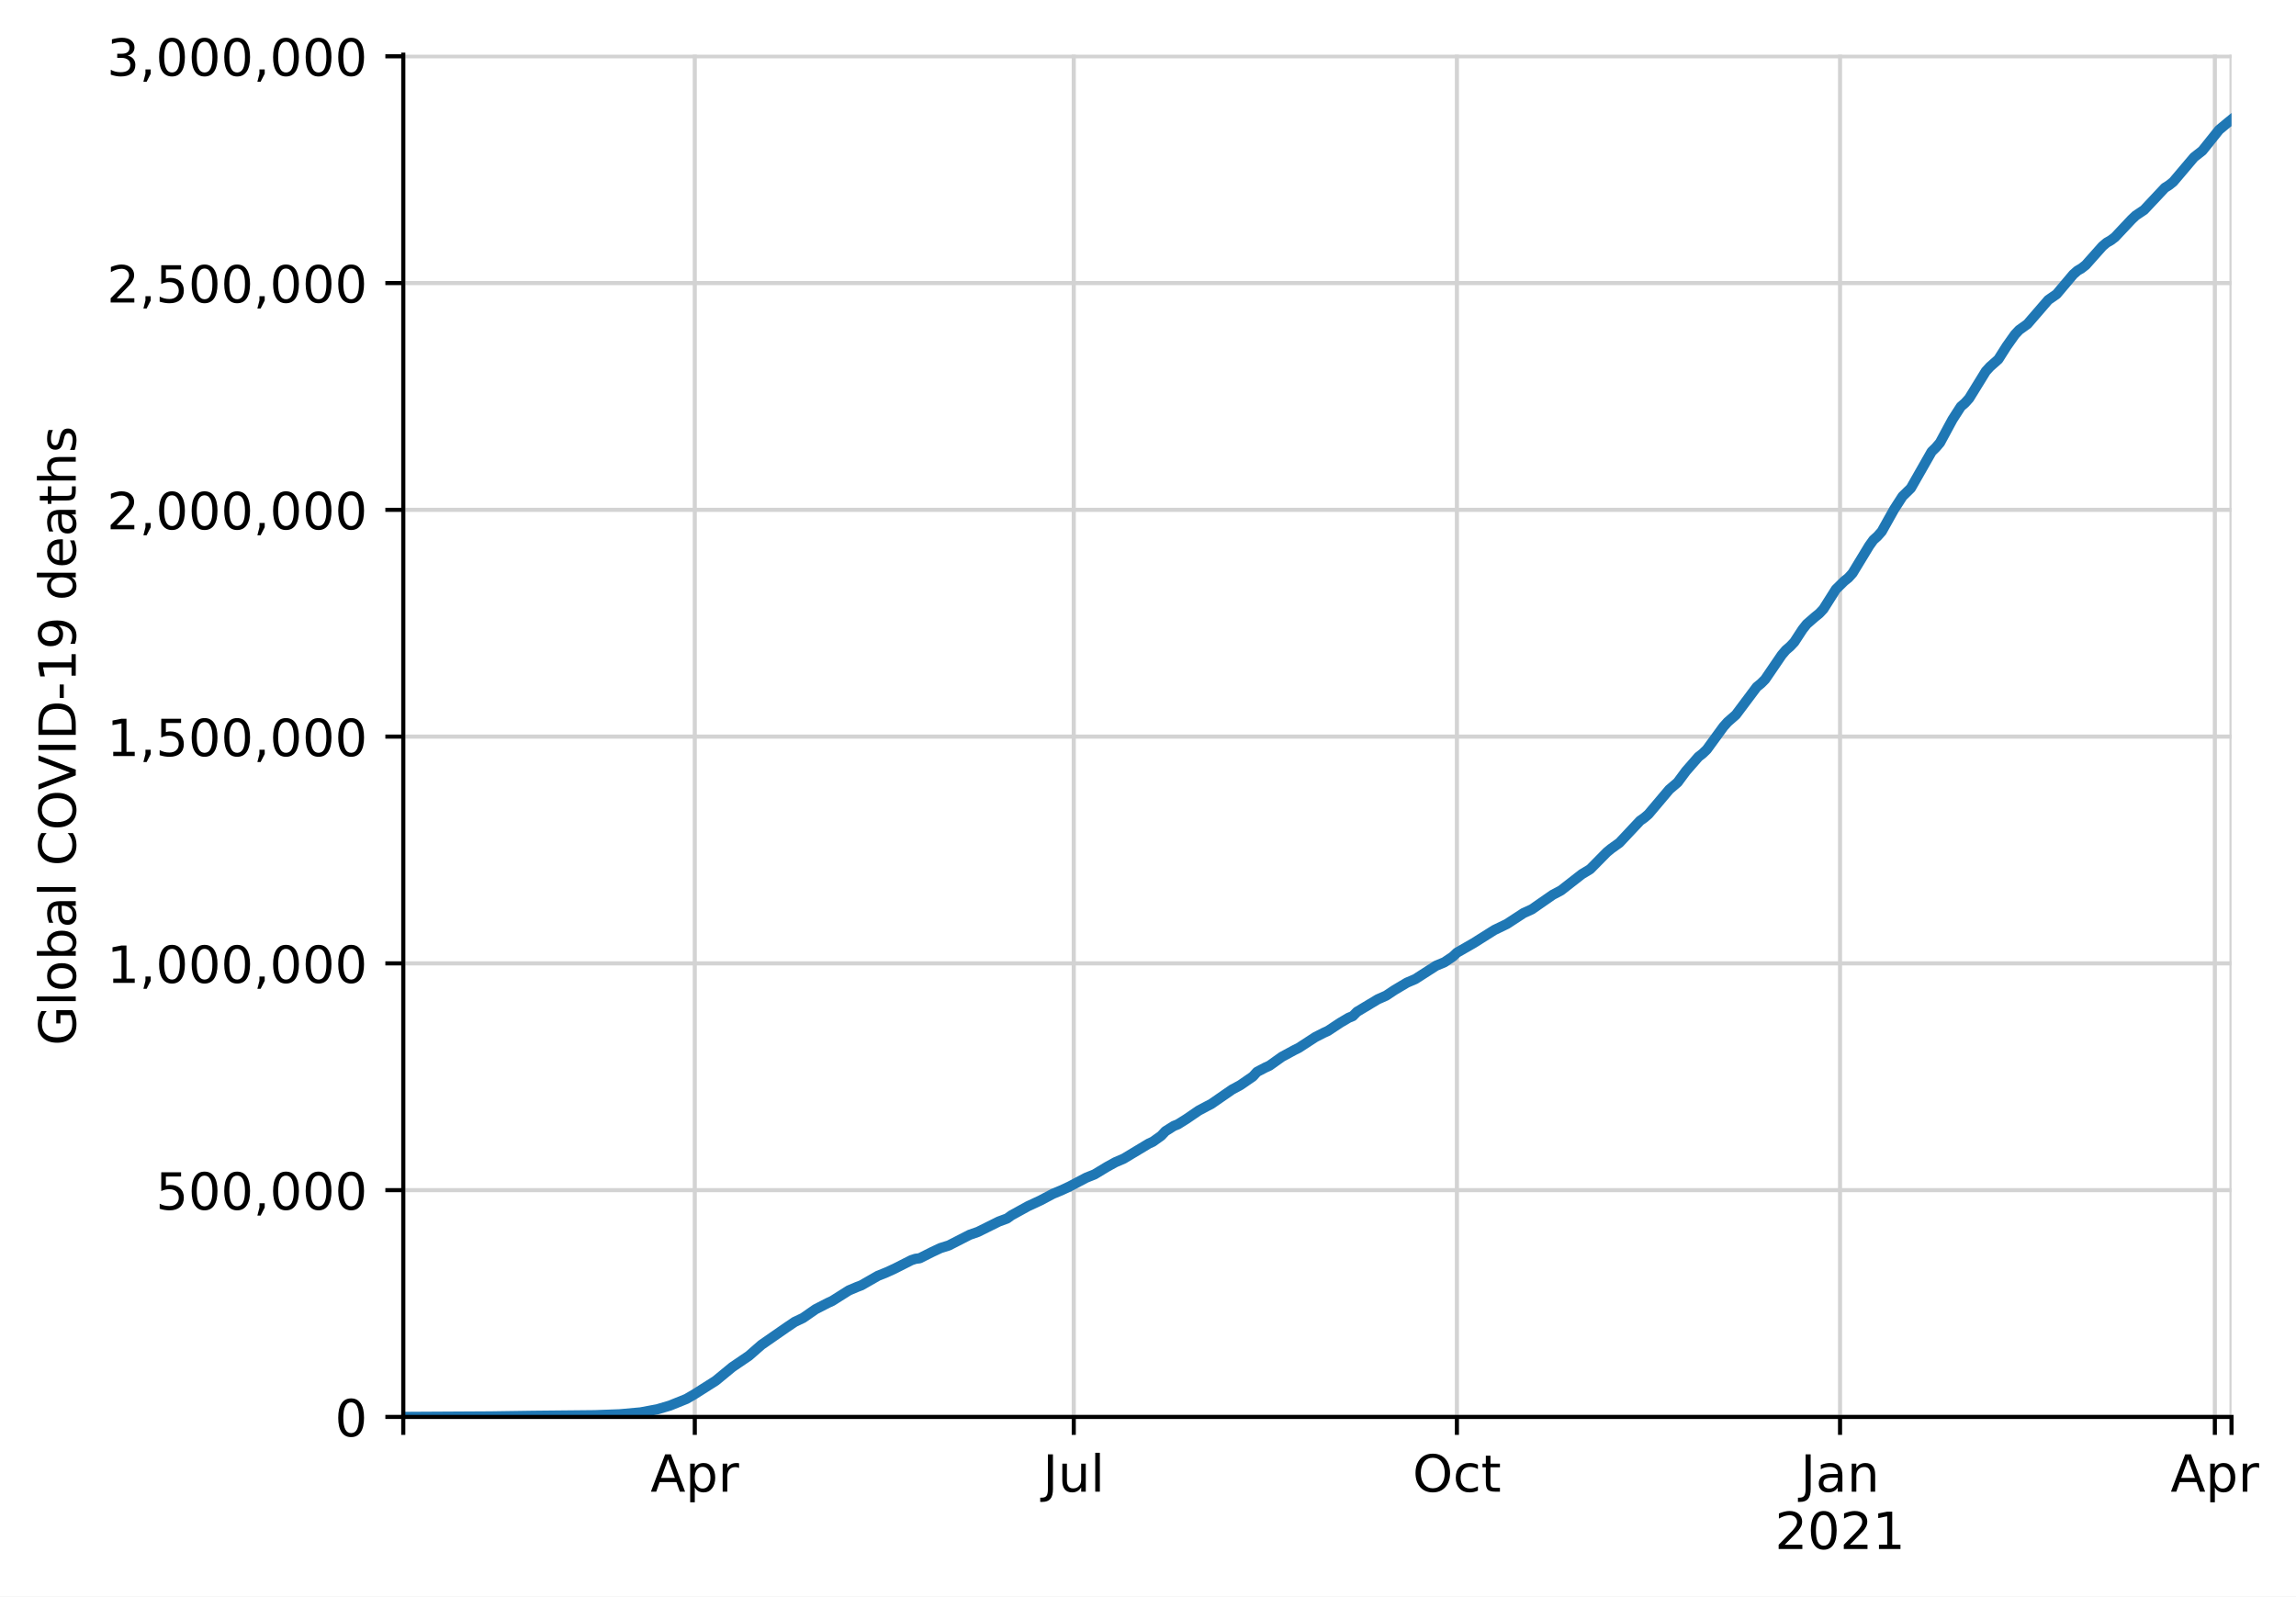
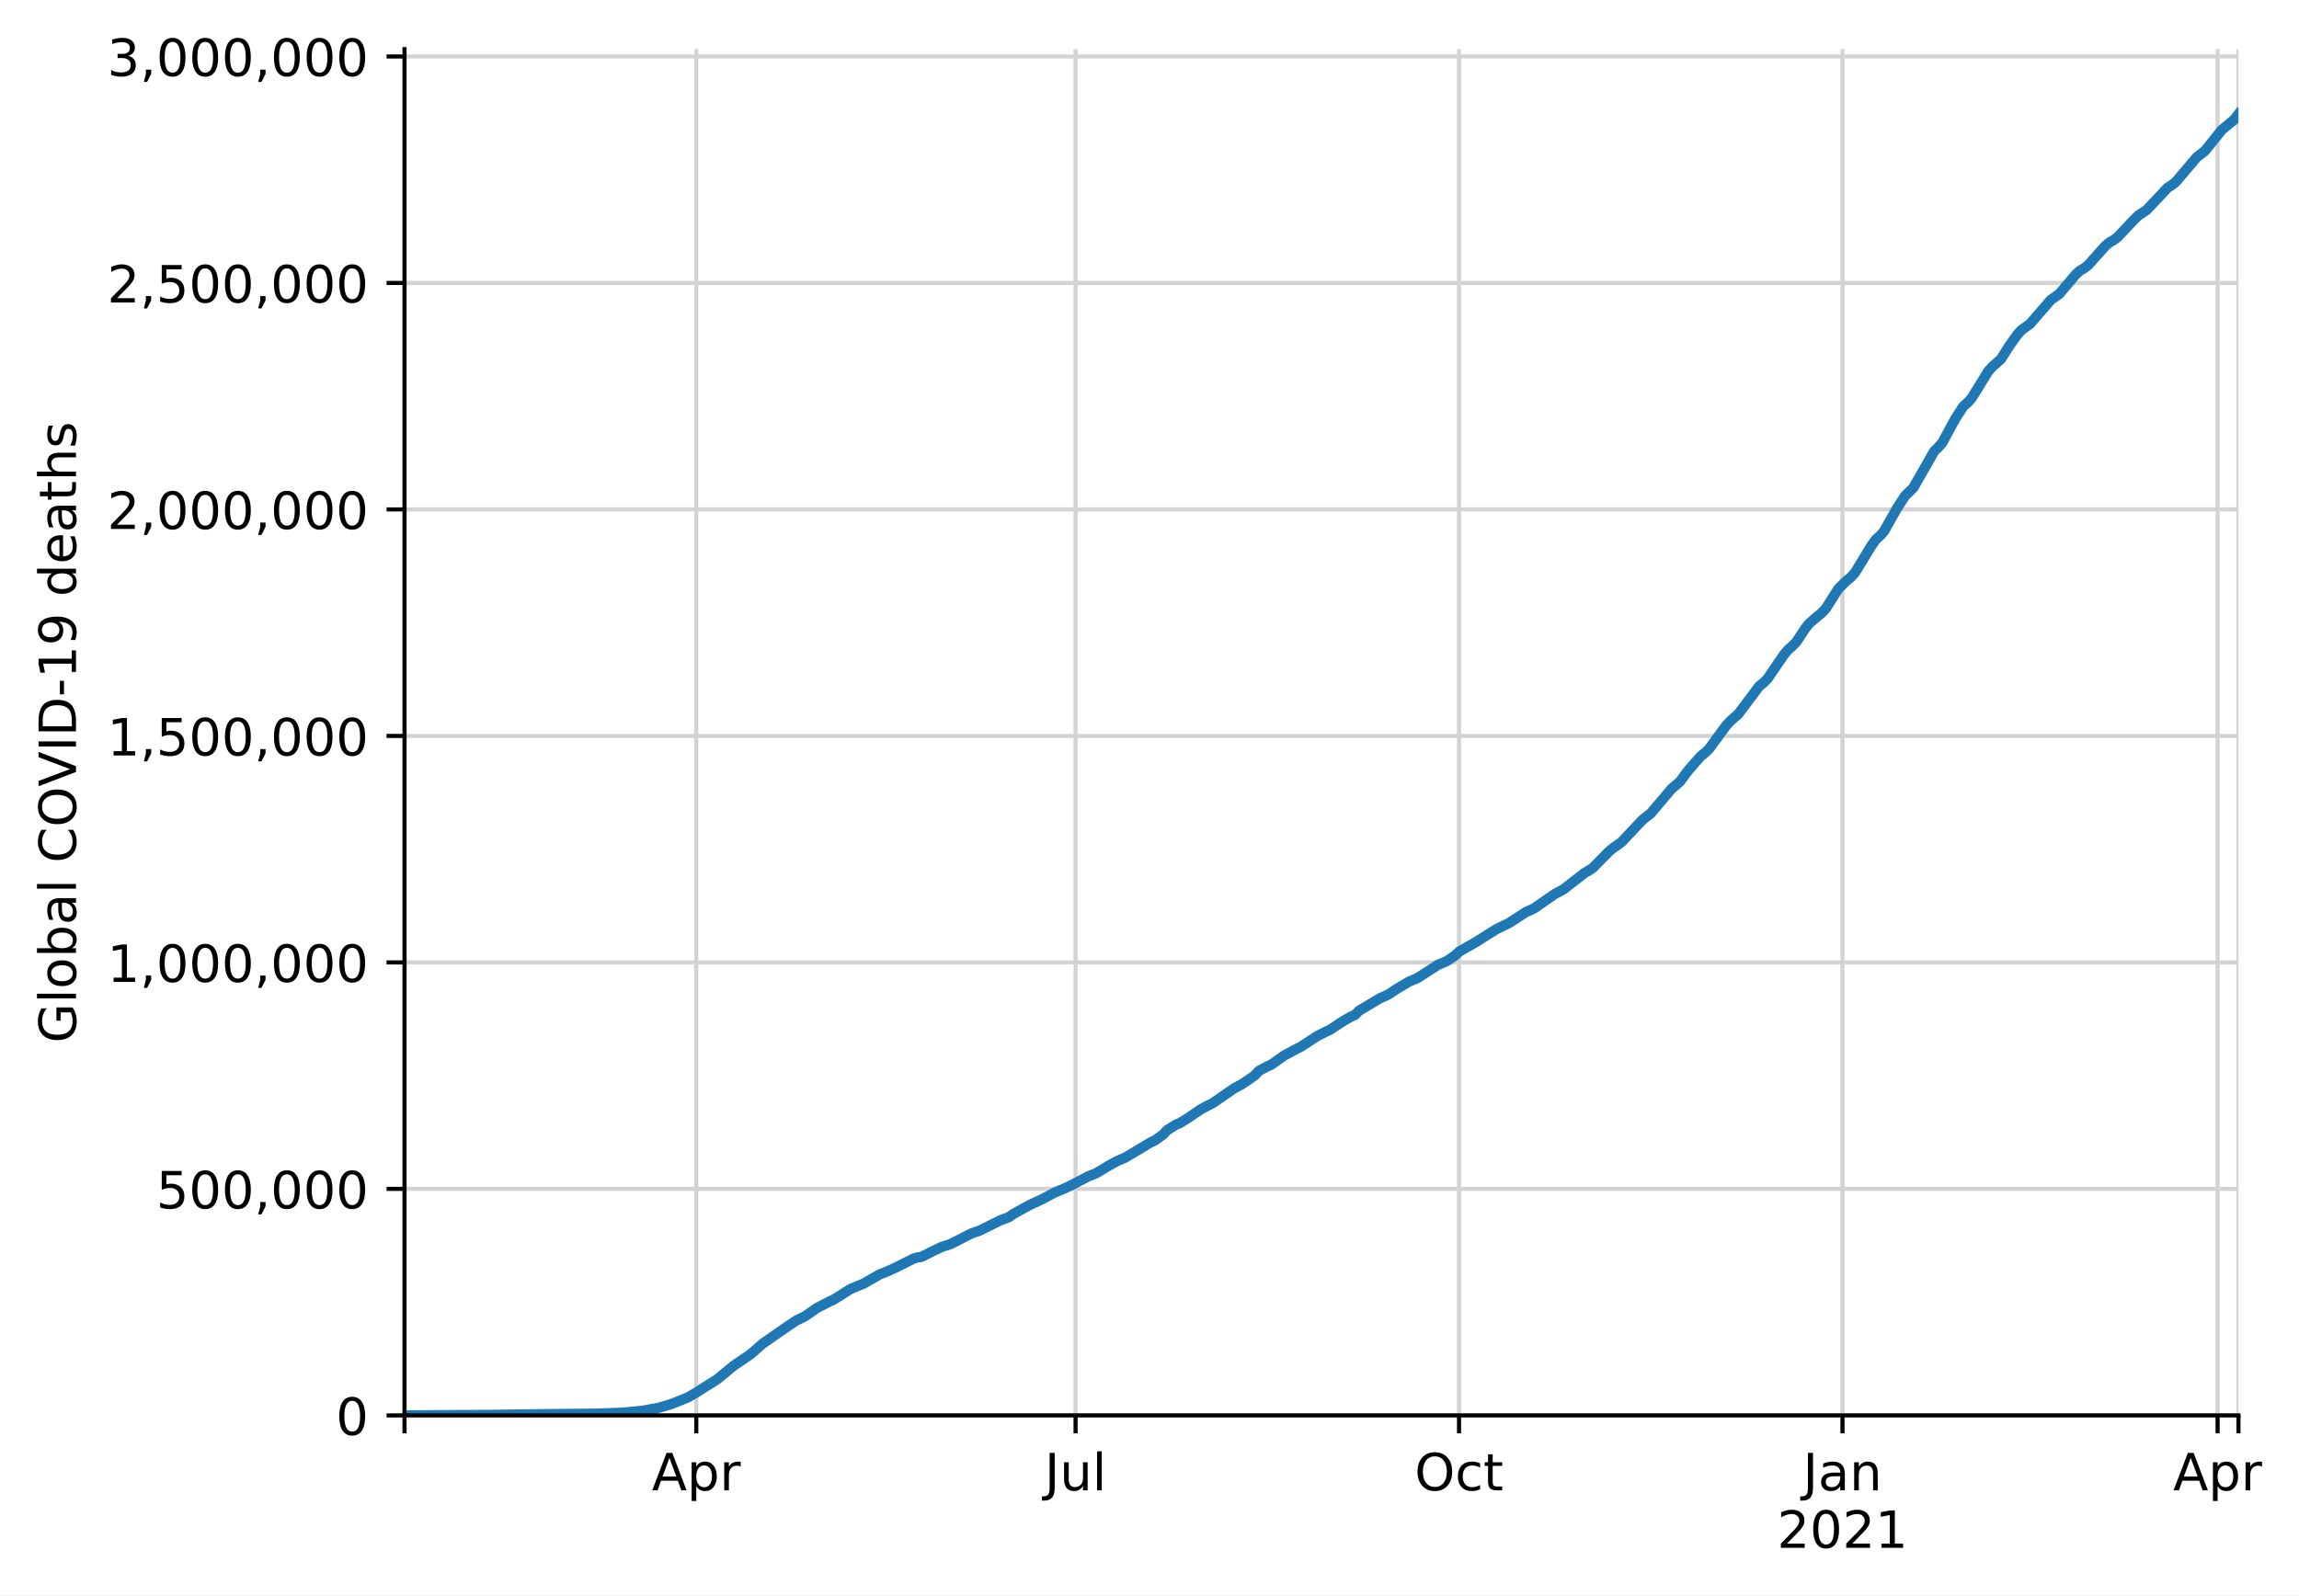
- <svg xmlns="http://www.w3.org/2000/svg" xmlns:xlink="http://www.w3.org/1999/xlink" height="311.87pt" version="1.1" viewBox="0 0 448.488 311.87" width="448.488pt">
+ <svg xmlns="http://www.w3.org/2000/svg" xmlns:xlink="http://www.w3.org/1999/xlink" height="310.769pt" version="1.1" viewBox="0 0 447.684 310.769" width="447.684pt">
  <defs>
    <style type="text/css">
*{stroke-linecap:butt;stroke-linejoin:round;}
  </style>
  </defs>
  <g id="figure_1">
    <g id="patch_1">
-       <path d="M 0 311.87  L 448.488 311.87  L 448.488 0  L 0 0  z " style="fill:#ffffff;" />
+       <path d="M 0 310.769  L 447.684 310.769  L 447.684 0  L 0 0  z " style="fill:#ffffff;" />
    </g>
    <g id="axes_1">
      <g id="patch_2">
-         <path d="M 78.772 276.794  L 435.892 276.794  L 435.892 10.682  L 78.772 10.682  z " style="fill:#ffffff;" />
+         <path d="M 78.772 275.693  L 435.892 275.693  L 435.892 9.581  L 78.772 9.581  z " style="fill:#ffffff;" />
      </g>
      <g id="matplotlib.axis_1">
        <g id="xtick_1">
          <g id="line2d_1">
-             <path clip-path="url(#p4ce28cf9b6)" d="M 78.772 276.794  L 78.772 10.682  " style="fill:none;stroke:#d3d3d3;stroke-linecap:square;stroke-width:0.8;" />
+             <path clip-path="url(#p270c6a80e9)" d="M 78.772 275.693  L 78.772 9.581  " style="fill:none;stroke:#d3d3d3;stroke-linecap:square;stroke-width:0.8;" />
          </g>
          <g id="line2d_2">
            <defs>
-               <path d="M 0 0  L 0 3.5  " id="m5eae4b0a4f" style="stroke:#000000;stroke-width:0.8;" />
-             </defs>
-             <g>
-               <use style="stroke:#000000;stroke-width:0.8;" x="78.772" xlink:href="#m5eae4b0a4f" y="276.794" />
+               <path d="M 0 0  L 0 3.5  " id="m6f6cce01a2" style="stroke:#000000;stroke-width:0.8;" />
+             </defs>
+             <g>
+               <use style="stroke:#000000;stroke-width:0.8;" x="78.772" xlink:href="#m6f6cce01a2" y="275.693" />
            </g>
          </g>
        </g>
        <g id="xtick_2">
          <g id="line2d_3">
-             <path clip-path="url(#p4ce28cf9b6)" d="M 135.716 276.794  L 135.716 10.682  " style="fill:none;stroke:#d3d3d3;stroke-linecap:square;stroke-width:0.8;" />
+             <path clip-path="url(#p270c6a80e9)" d="M 135.586 275.693  L 135.586 9.581  " style="fill:none;stroke:#d3d3d3;stroke-linecap:square;stroke-width:0.8;" />
          </g>
          <g id="line2d_4">
            <g>
-               <use style="stroke:#000000;stroke-width:0.8;" x="135.716" xlink:href="#m5eae4b0a4f" y="276.794" />
+               <use style="stroke:#000000;stroke-width:0.8;" x="135.586" xlink:href="#m6f6cce01a2" y="275.693" />
            </g>
          </g>
          <g id="text_1">
            <defs>
              <path d="M 34.188 63.188  L 20.797 26.906  L 47.609 26.906  z M 28.609 72.906  L 39.797 72.906  L 67.578 0  L 57.328 0  L 50.688 18.703  L 17.828 18.703  L 11.188 0  L 0.781 0  z " id="DejaVuSans-65" />
              <path d="M 18.109 8.203  L 18.109 -20.797  L 9.078 -20.797  L 9.078 54.688  L 18.109 54.688  L 18.109 46.391  Q 20.953 51.266 25.266 53.625  Q 29.594 56 35.594 56  Q 45.562 56 51.781 48.094  Q 58.016 40.188 58.016 27.297  Q 58.016 14.406 51.781 6.484  Q 45.562 -1.422 35.594 -1.422  Q 29.594 -1.422 25.266 0.953  Q 20.953 3.328 18.109 8.203  z M 48.688 27.297  Q 48.688 37.203 44.609 42.844  Q 40.531 48.484 33.406 48.484  Q 26.266 48.484 22.188 42.844  Q 18.109 37.203 18.109 27.297  Q 18.109 17.391 22.188 11.75  Q 26.266 6.109 33.406 6.109  Q 40.531 6.109 44.609 11.75  Q 48.688 17.391 48.688 27.297  z " id="DejaVuSans-112" />
              <path d="M 41.109 46.297  Q 39.594 47.172 37.812 47.578  Q 36.031 48 33.891 48  Q 26.266 48 22.188 43.047  Q 18.109 38.094 18.109 28.812  L 18.109 0  L 9.078 0  L 9.078 54.688  L 18.109 54.688  L 18.109 46.188  Q 20.953 51.172 25.484 53.578  Q 30.031 56 36.531 56  Q 37.453 56 38.578 55.875  Q 39.703 55.766 41.062 55.516  z " id="DejaVuSans-114" />
            </defs>
-             <g transform="translate(127.0658 291.3924)scale(0.1 -0.1)">
+             <g transform="translate(126.9364 290.2914)scale(0.1 -0.1)">
              <use xlink:href="#DejaVuSans-65" />
              <use x="68.408" xlink:href="#DejaVuSans-112" />
              <use x="131.885" xlink:href="#DejaVuSans-114" />
            </g>
          </g>
        </g>
        <g id="xtick_3">
          <g id="line2d_5">
-             <path clip-path="url(#p4ce28cf9b6)" d="M 209.743 276.794  L 209.743 10.682  " style="fill:none;stroke:#d3d3d3;stroke-linecap:square;stroke-width:0.8;" />
+             <path clip-path="url(#p270c6a80e9)" d="M 209.445 275.693  L 209.445 9.581  " style="fill:none;stroke:#d3d3d3;stroke-linecap:square;stroke-width:0.8;" />
          </g>
          <g id="line2d_6">
            <g>
-               <use style="stroke:#000000;stroke-width:0.8;" x="209.743" xlink:href="#m5eae4b0a4f" y="276.794" />
+               <use style="stroke:#000000;stroke-width:0.8;" x="209.445" xlink:href="#m6f6cce01a2" y="275.693" />
            </g>
          </g>
          <g id="text_2">
            <defs>
              <path d="M 9.812 72.906  L 19.672 72.906  L 19.672 5.078  Q 19.672 -8.109 14.672 -14.062  Q 9.672 -20.016 -1.422 -20.016  L -5.172 -20.016  L -5.172 -11.719  L -2.094 -11.719  Q 4.438 -11.719 7.125 -8.047  Q 9.812 -4.391 9.812 5.078  z " id="DejaVuSans-74" />
              <path d="M 8.5 21.578  L 8.5 54.688  L 17.484 54.688  L 17.484 21.922  Q 17.484 14.156 20.5 10.266  Q 23.531 6.391 29.594 6.391  Q 36.859 6.391 41.078 11.031  Q 45.312 15.672 45.312 23.688  L 45.312 54.688  L 54.297 54.688  L 54.297 0  L 45.312 0  L 45.312 8.406  Q 42.047 3.422 37.719 1  Q 33.406 -1.422 27.688 -1.422  Q 18.266 -1.422 13.375 4.438  Q 8.5 10.297 8.5 21.578  z M 31.109 56  z " id="DejaVuSans-117" />
              <path d="M 9.422 75.984  L 18.406 75.984  L 18.406 0  L 9.422 0  z " id="DejaVuSans-108" />
            </defs>
-             <g transform="translate(203.7102 291.3924)scale(0.1 -0.1)">
+             <g transform="translate(203.4125 290.2914)scale(0.1 -0.1)">
              <use xlink:href="#DejaVuSans-74" />
              <use x="29.492" xlink:href="#DejaVuSans-117" />
              <use x="92.871" xlink:href="#DejaVuSans-108" />
            </g>
          </g>
        </g>
        <g id="xtick_4">
          <g id="line2d_7">
-             <path clip-path="url(#p4ce28cf9b6)" d="M 284.584 276.794  L 284.584 10.682  " style="fill:none;stroke:#d3d3d3;stroke-linecap:square;stroke-width:0.8;" />
+             <path clip-path="url(#p270c6a80e9)" d="M 284.116 275.693  L 284.116 9.581  " style="fill:none;stroke:#d3d3d3;stroke-linecap:square;stroke-width:0.8;" />
          </g>
          <g id="line2d_8">
            <g>
-               <use style="stroke:#000000;stroke-width:0.8;" x="284.584" xlink:href="#m5eae4b0a4f" y="276.794" />
+               <use style="stroke:#000000;stroke-width:0.8;" x="284.116" xlink:href="#m6f6cce01a2" y="275.693" />
            </g>
          </g>
          <g id="text_3">
            <defs>
              <path d="M 39.406 66.219  Q 28.656 66.219 22.328 58.203  Q 16.016 50.203 16.016 36.375  Q 16.016 22.609 22.328 14.594  Q 28.656 6.594 39.406 6.594  Q 50.141 6.594 56.422 14.594  Q 62.703 22.609 62.703 36.375  Q 62.703 50.203 56.422 58.203  Q 50.141 66.219 39.406 66.219  z M 39.406 74.219  Q 54.734 74.219 63.906 63.938  Q 73.094 53.656 73.094 36.375  Q 73.094 19.141 63.906 8.859  Q 54.734 -1.422 39.406 -1.422  Q 24.031 -1.422 14.812 8.828  Q 5.609 19.094 5.609 36.375  Q 5.609 53.656 14.812 63.938  Q 24.031 74.219 39.406 74.219  z " id="DejaVuSans-79" />
              <path d="M 48.781 52.594  L 48.781 44.188  Q 44.969 46.297 41.141 47.344  Q 37.312 48.391 33.406 48.391  Q 24.656 48.391 19.812 42.844  Q 14.984 37.312 14.984 27.297  Q 14.984 17.281 19.812 11.734  Q 24.656 6.203 33.406 6.203  Q 37.312 6.203 41.141 7.25  Q 44.969 8.297 48.781 10.406  L 48.781 2.094  Q 45.016 0.344 40.984 -0.531  Q 36.969 -1.422 32.422 -1.422  Q 20.062 -1.422 12.781 6.344  Q 5.516 14.109 5.516 27.297  Q 5.516 40.672 12.859 48.328  Q 20.219 56 33.016 56  Q 37.156 56 41.109 55.141  Q 45.062 54.297 48.781 52.594  z " id="DejaVuSans-99" />
              <path d="M 18.312 70.219  L 18.312 54.688  L 36.812 54.688  L 36.812 47.703  L 18.312 47.703  L 18.312 18.016  Q 18.312 11.328 20.141 9.422  Q 21.969 7.516 27.594 7.516  L 36.812 7.516  L 36.812 0  L 27.594 0  Q 17.188 0 13.234 3.875  Q 9.281 7.766 9.281 18.016  L 9.281 47.703  L 2.688 47.703  L 2.688 54.688  L 9.281 54.688  L 9.281 70.219  z " id="DejaVuSans-116" />
            </defs>
-             <g transform="translate(275.9383 291.3924)scale(0.1 -0.1)">
+             <g transform="translate(275.4706 290.2914)scale(0.1 -0.1)">
              <use xlink:href="#DejaVuSans-79" />
              <use x="78.711" xlink:href="#DejaVuSans-99" />
              <use x="133.691" xlink:href="#DejaVuSans-116" />
            </g>
          </g>
        </g>
        <g id="xtick_5">
          <g id="line2d_9">
-             <path clip-path="url(#p4ce28cf9b6)" d="M 359.424 276.794  L 359.424 10.682  " style="fill:none;stroke:#d3d3d3;stroke-linecap:square;stroke-width:0.8;" />
+             <path clip-path="url(#p270c6a80e9)" d="M 358.786 275.693  L 358.786 9.581  " style="fill:none;stroke:#d3d3d3;stroke-linecap:square;stroke-width:0.8;" />
          </g>
          <g id="line2d_10">
            <g>
-               <use style="stroke:#000000;stroke-width:0.8;" x="359.424" xlink:href="#m5eae4b0a4f" y="276.794" />
+               <use style="stroke:#000000;stroke-width:0.8;" x="358.786" xlink:href="#m6f6cce01a2" y="275.693" />
            </g>
          </g>
          <g id="text_4">
            <defs>
              <path d="M 34.281 27.484  Q 23.391 27.484 19.188 25  Q 14.984 22.516 14.984 16.5  Q 14.984 11.719 18.141 8.906  Q 21.297 6.109 26.703 6.109  Q 34.188 6.109 38.703 11.406  Q 43.219 16.703 43.219 25.484  L 43.219 27.484  z M 52.203 31.203  L 52.203 0  L 43.219 0  L 43.219 8.297  Q 40.141 3.328 35.547 0.953  Q 30.953 -1.422 24.312 -1.422  Q 15.922 -1.422 10.953 3.297  Q 6 8.016 6 15.922  Q 6 25.141 12.172 29.828  Q 18.359 34.516 30.609 34.516  L 43.219 34.516  L 43.219 35.406  Q 43.219 41.609 39.141 45  Q 35.062 48.391 27.688 48.391  Q 23 48.391 18.547 47.266  Q 14.109 46.141 10.016 43.891  L 10.016 52.203  Q 14.938 54.109 19.578 55.047  Q 24.219 56 28.609 56  Q 40.484 56 46.344 49.844  Q 52.203 43.703 52.203 31.203  z " id="DejaVuSans-97" />
              <path d="M 54.891 33.016  L 54.891 0  L 45.906 0  L 45.906 32.719  Q 45.906 40.484 42.875 44.328  Q 39.844 48.188 33.797 48.188  Q 26.516 48.188 22.312 43.547  Q 18.109 38.922 18.109 30.906  L 18.109 0  L 9.078 0  L 9.078 54.688  L 18.109 54.688  L 18.109 46.188  Q 21.344 51.125 25.703 53.562  Q 30.078 56 35.797 56  Q 45.219 56 50.047 50.172  Q 54.891 44.344 54.891 33.016  z " id="DejaVuSans-110" />
            </defs>
-             <g transform="translate(351.7165 291.3924)scale(0.1 -0.1)">
+             <g transform="translate(351.0786 290.2914)scale(0.1 -0.1)">
              <use xlink:href="#DejaVuSans-74" />
              <use x="29.492" xlink:href="#DejaVuSans-97" />
              <use x="90.771" xlink:href="#DejaVuSans-110" />
            </g>
            <defs>
              <path d="M 19.188 8.297  L 53.609 8.297  L 53.609 0  L 7.328 0  L 7.328 8.297  Q 12.938 14.109 22.625 23.891  Q 32.328 33.688 34.812 36.531  Q 39.547 41.844 41.422 45.531  Q 43.312 49.219 43.312 52.781  Q 43.312 58.594 39.234 62.25  Q 35.156 65.922 28.609 65.922  Q 23.969 65.922 18.812 64.312  Q 13.672 62.703 7.812 59.422  L 7.812 69.391  Q 13.766 71.781 18.938 73  Q 24.125 74.219 28.422 74.219  Q 39.75 74.219 46.484 68.547  Q 53.219 62.891 53.219 53.422  Q 53.219 48.922 51.531 44.891  Q 49.859 40.875 45.406 35.406  Q 44.188 33.984 37.641 27.219  Q 31.109 20.453 19.188 8.297  z " id="DejaVuSans-50" />
              <path d="M 31.781 66.406  Q 24.172 66.406 20.328 58.906  Q 16.5 51.422 16.5 36.375  Q 16.5 21.391 20.328 13.891  Q 24.172 6.391 31.781 6.391  Q 39.453 6.391 43.281 13.891  Q 47.125 21.391 47.125 36.375  Q 47.125 51.422 43.281 58.906  Q 39.453 66.406 31.781 66.406  z M 31.781 74.219  Q 44.047 74.219 50.516 64.516  Q 56.984 54.828 56.984 36.375  Q 56.984 17.969 50.516 8.266  Q 44.047 -1.422 31.781 -1.422  Q 19.531 -1.422 13.062 8.266  Q 6.594 17.969 6.594 36.375  Q 6.594 54.828 13.062 64.516  Q 19.531 74.219 31.781 74.219  z " id="DejaVuSans-48" />
              <path d="M 12.406 8.297  L 28.516 8.297  L 28.516 63.922  L 10.984 60.406  L 10.984 69.391  L 28.422 72.906  L 38.281 72.906  L 38.281 8.297  L 54.391 8.297  L 54.391 0  L 12.406 0  z " id="DejaVuSans-49" />
            </defs>
-             <g transform="translate(346.6993 302.5902)scale(0.1 -0.1)">
+             <g transform="translate(346.0614 301.4892)scale(0.1 -0.1)">
              <use xlink:href="#DejaVuSans-50" />
              <use x="63.623" xlink:href="#DejaVuSans-48" />
              <use x="127.246" xlink:href="#DejaVuSans-50" />
              <use x="190.869" xlink:href="#DejaVuSans-49" />
            </g>
          </g>
        </g>
        <g id="xtick_6">
          <g id="line2d_11">
-             <path clip-path="url(#p4ce28cf9b6)" d="M 432.638 276.794  L 432.638 10.682  " style="fill:none;stroke:#d3d3d3;stroke-linecap:square;stroke-width:0.8;" />
+             <path clip-path="url(#p270c6a80e9)" d="M 431.834 275.693  L 431.834 9.581  " style="fill:none;stroke:#d3d3d3;stroke-linecap:square;stroke-width:0.8;" />
          </g>
          <g id="line2d_12">
            <g>
-               <use style="stroke:#000000;stroke-width:0.8;" x="432.638" xlink:href="#m5eae4b0a4f" y="276.794" />
+               <use style="stroke:#000000;stroke-width:0.8;" x="431.834" xlink:href="#m6f6cce01a2" y="275.693" />
            </g>
          </g>
          <g id="text_5">
-             <g transform="translate(423.9879 291.3924)scale(0.1 -0.1)">
+             <g transform="translate(423.1837 290.2914)scale(0.1 -0.1)">
              <use xlink:href="#DejaVuSans-65" />
              <use x="68.408" xlink:href="#DejaVuSans-112" />
              <use x="131.885" xlink:href="#DejaVuSans-114" />
            </g>
          </g>
        </g>
        <g id="xtick_7">
          <g id="line2d_13">
-             <path clip-path="url(#p4ce28cf9b6)" d="M 435.892 276.794  L 435.892 10.682  " style="fill:none;stroke:#d3d3d3;stroke-linecap:square;stroke-width:0.8;" />
+             <path clip-path="url(#p270c6a80e9)" d="M 435.892 275.693  L 435.892 9.581  " style="fill:none;stroke:#d3d3d3;stroke-linecap:square;stroke-width:0.8;" />
          </g>
          <g id="line2d_14">
            <g>
-               <use style="stroke:#000000;stroke-width:0.8;" x="435.892" xlink:href="#m5eae4b0a4f" y="276.794" />
+               <use style="stroke:#000000;stroke-width:0.8;" x="435.892" xlink:href="#m6f6cce01a2" y="275.693" />
            </g>
          </g>
        </g>
      </g>
      <g id="matplotlib.axis_2">
        <g id="ytick_1">
          <g id="line2d_15">
-             <path clip-path="url(#p4ce28cf9b6)" d="M 78.772 276.794  L 435.892 276.794  " style="fill:none;stroke:#d3d3d3;stroke-linecap:square;stroke-width:0.8;" />
+             <path clip-path="url(#p270c6a80e9)" d="M 78.772 275.693  L 435.892 275.693  " style="fill:none;stroke:#d3d3d3;stroke-linecap:square;stroke-width:0.8;" />
          </g>
          <g id="line2d_16">
            <defs>
-               <path d="M 0 0  L -3.5 0  " id="m773381e8d7" style="stroke:#000000;stroke-width:0.8;" />
-             </defs>
-             <g>
-               <use style="stroke:#000000;stroke-width:0.8;" x="78.772" xlink:href="#m773381e8d7" y="276.794" />
+               <path d="M 0 0  L -3.5 0  " id="m92d50f9fed" style="stroke:#000000;stroke-width:0.8;" />
+             </defs>
+             <g>
+               <use style="stroke:#000000;stroke-width:0.8;" x="78.772" xlink:href="#m92d50f9fed" y="275.693" />
            </g>
          </g>
          <g id="text_6">
-             <g transform="translate(65.40937 280.5932)scale(0.1 -0.1)">
+             <g transform="translate(65.40937 279.4921)scale(0.1 -0.1)">
              <use xlink:href="#DejaVuSans-48" />
            </g>
          </g>
        </g>
        <g id="ytick_2">
          <g id="line2d_17">
-             <path clip-path="url(#p4ce28cf9b6)" d="M 78.772 232.495  L 435.892 232.495  " style="fill:none;stroke:#d3d3d3;stroke-linecap:square;stroke-width:0.8;" />
+             <path clip-path="url(#p270c6a80e9)" d="M 78.772 231.577  L 435.892 231.577  " style="fill:none;stroke:#d3d3d3;stroke-linecap:square;stroke-width:0.8;" />
          </g>
          <g id="line2d_18">
            <g>
-               <use style="stroke:#000000;stroke-width:0.8;" x="78.772" xlink:href="#m773381e8d7" y="232.495" />
+               <use style="stroke:#000000;stroke-width:0.8;" x="78.772" xlink:href="#m92d50f9fed" y="231.577" />
            </g>
          </g>
          <g id="text_7">
            <defs>
              <path d="M 10.797 72.906  L 49.516 72.906  L 49.516 64.594  L 19.828 64.594  L 19.828 46.734  Q 21.969 47.469 24.109 47.828  Q 26.266 48.188 28.422 48.188  Q 40.625 48.188 47.75 41.5  Q 54.891 34.812 54.891 23.391  Q 54.891 11.625 47.562 5.094  Q 40.234 -1.422 26.906 -1.422  Q 22.312 -1.422 17.547 -0.641  Q 12.797 0.141 7.719 1.703  L 7.719 11.625  Q 12.109 9.234 16.797 8.062  Q 21.484 6.891 26.703 6.891  Q 35.156 6.891 40.078 11.328  Q 45.016 15.766 45.016 23.391  Q 45.016 31 40.078 35.438  Q 35.156 39.891 26.703 39.891  Q 22.75 39.891 18.812 39.016  Q 14.891 38.141 10.797 36.281  z " id="DejaVuSans-53" />
              <path d="M 11.719 12.406  L 22.016 12.406  L 22.016 4  L 14.016 -11.625  L 7.719 -11.625  L 11.719 4  z " id="DejaVuSans-44" />
            </defs>
-             <g transform="translate(30.41875 236.2941)scale(0.1 -0.1)">
+             <g transform="translate(30.41875 235.3765)scale(0.1 -0.1)">
              <use xlink:href="#DejaVuSans-53" />
              <use x="63.623" xlink:href="#DejaVuSans-48" />
              <use x="127.246" xlink:href="#DejaVuSans-48" />
              <use x="190.869" xlink:href="#DejaVuSans-44" />
              <use x="222.656" xlink:href="#DejaVuSans-48" />
              <use x="286.279" xlink:href="#DejaVuSans-48" />
              <use x="349.902" xlink:href="#DejaVuSans-48" />
            </g>
          </g>
        </g>
        <g id="ytick_3">
          <g id="line2d_19">
-             <path clip-path="url(#p4ce28cf9b6)" d="M 78.772 188.196  L 435.892 188.196  " style="fill:none;stroke:#d3d3d3;stroke-linecap:square;stroke-width:0.8;" />
+             <path clip-path="url(#p270c6a80e9)" d="M 78.772 187.462  L 435.892 187.462  " style="fill:none;stroke:#d3d3d3;stroke-linecap:square;stroke-width:0.8;" />
          </g>
          <g id="line2d_20">
            <g>
-               <use style="stroke:#000000;stroke-width:0.8;" x="78.772" xlink:href="#m773381e8d7" y="188.196" />
+               <use style="stroke:#000000;stroke-width:0.8;" x="78.772" xlink:href="#m92d50f9fed" y="187.462" />
            </g>
          </g>
          <g id="text_8">
-             <g transform="translate(20.87813 191.9949)scale(0.1 -0.1)">
+             <g transform="translate(20.87813 191.2609)scale(0.1 -0.1)">
              <use xlink:href="#DejaVuSans-49" />
              <use x="63.623" xlink:href="#DejaVuSans-44" />
              <use x="95.41" xlink:href="#DejaVuSans-48" />
              <use x="159.033" xlink:href="#DejaVuSans-48" />
              <use x="222.656" xlink:href="#DejaVuSans-48" />
              <use x="286.279" xlink:href="#DejaVuSans-44" />
              <use x="318.066" xlink:href="#DejaVuSans-48" />
              <use x="381.689" xlink:href="#DejaVuSans-48" />
              <use x="445.312" xlink:href="#DejaVuSans-48" />
            </g>
          </g>
        </g>
        <g id="ytick_4">
          <g id="line2d_21">
-             <path clip-path="url(#p4ce28cf9b6)" d="M 78.772 143.897  L 435.892 143.897  " style="fill:none;stroke:#d3d3d3;stroke-linecap:square;stroke-width:0.8;" />
+             <path clip-path="url(#p270c6a80e9)" d="M 78.772 143.346  L 435.892 143.346  " style="fill:none;stroke:#d3d3d3;stroke-linecap:square;stroke-width:0.8;" />
          </g>
          <g id="line2d_22">
            <g>
-               <use style="stroke:#000000;stroke-width:0.8;" x="78.772" xlink:href="#m773381e8d7" y="143.897" />
+               <use style="stroke:#000000;stroke-width:0.8;" x="78.772" xlink:href="#m92d50f9fed" y="143.346" />
            </g>
          </g>
          <g id="text_9">
-             <g transform="translate(20.87813 147.6958)scale(0.1 -0.1)">
+             <g transform="translate(20.87813 147.1453)scale(0.1 -0.1)">
              <use xlink:href="#DejaVuSans-49" />
              <use x="63.623" xlink:href="#DejaVuSans-44" />
              <use x="95.41" xlink:href="#DejaVuSans-53" />
              <use x="159.033" xlink:href="#DejaVuSans-48" />
              <use x="222.656" xlink:href="#DejaVuSans-48" />
              <use x="286.279" xlink:href="#DejaVuSans-44" />
              <use x="318.066" xlink:href="#DejaVuSans-48" />
              <use x="381.689" xlink:href="#DejaVuSans-48" />
              <use x="445.312" xlink:href="#DejaVuSans-48" />
            </g>
          </g>
        </g>
        <g id="ytick_5">
          <g id="line2d_23">
-             <path clip-path="url(#p4ce28cf9b6)" d="M 78.772 99.597  L 435.892 99.597  " style="fill:none;stroke:#d3d3d3;stroke-linecap:square;stroke-width:0.8;" />
+             <path clip-path="url(#p270c6a80e9)" d="M 78.772 99.23  L 435.892 99.23  " style="fill:none;stroke:#d3d3d3;stroke-linecap:square;stroke-width:0.8;" />
          </g>
          <g id="line2d_24">
            <g>
-               <use style="stroke:#000000;stroke-width:0.8;" x="78.772" xlink:href="#m773381e8d7" y="99.597" />
+               <use style="stroke:#000000;stroke-width:0.8;" x="78.772" xlink:href="#m92d50f9fed" y="99.23" />
            </g>
          </g>
          <g id="text_10">
-             <g transform="translate(20.87813 103.3967)scale(0.1 -0.1)">
+             <g transform="translate(20.87813 103.0297)scale(0.1 -0.1)">
              <use xlink:href="#DejaVuSans-50" />
              <use x="63.623" xlink:href="#DejaVuSans-44" />
              <use x="95.41" xlink:href="#DejaVuSans-48" />
              <use x="159.033" xlink:href="#DejaVuSans-48" />
              <use x="222.656" xlink:href="#DejaVuSans-48" />
              <use x="286.279" xlink:href="#DejaVuSans-44" />
              <use x="318.066" xlink:href="#DejaVuSans-48" />
              <use x="381.689" xlink:href="#DejaVuSans-48" />
              <use x="445.312" xlink:href="#DejaVuSans-48" />
            </g>
          </g>
        </g>
        <g id="ytick_6">
          <g id="line2d_25">
-             <path clip-path="url(#p4ce28cf9b6)" d="M 78.772 55.298  L 435.892 55.298  " style="fill:none;stroke:#d3d3d3;stroke-linecap:square;stroke-width:0.8;" />
+             <path clip-path="url(#p270c6a80e9)" d="M 78.772 55.115  L 435.892 55.115  " style="fill:none;stroke:#d3d3d3;stroke-linecap:square;stroke-width:0.8;" />
          </g>
          <g id="line2d_26">
            <g>
-               <use style="stroke:#000000;stroke-width:0.8;" x="78.772" xlink:href="#m773381e8d7" y="55.298" />
+               <use style="stroke:#000000;stroke-width:0.8;" x="78.772" xlink:href="#m92d50f9fed" y="55.115" />
            </g>
          </g>
          <g id="text_11">
-             <g transform="translate(20.87813 59.09756)scale(0.1 -0.1)">
+             <g transform="translate(20.87813 58.91405)scale(0.1 -0.1)">
              <use xlink:href="#DejaVuSans-50" />
              <use x="63.623" xlink:href="#DejaVuSans-44" />
              <use x="95.41" xlink:href="#DejaVuSans-53" />
              <use x="159.033" xlink:href="#DejaVuSans-48" />
              <use x="222.656" xlink:href="#DejaVuSans-48" />
              <use x="286.279" xlink:href="#DejaVuSans-44" />
              <use x="318.066" xlink:href="#DejaVuSans-48" />
              <use x="381.689" xlink:href="#DejaVuSans-48" />
              <use x="445.312" xlink:href="#DejaVuSans-48" />
            </g>
          </g>
        </g>
        <g id="ytick_7">
          <g id="line2d_27">
-             <path clip-path="url(#p4ce28cf9b6)" d="M 78.772 10.999  L 435.892 10.999  " style="fill:none;stroke:#d3d3d3;stroke-linecap:square;stroke-width:0.8;" />
+             <path clip-path="url(#p270c6a80e9)" d="M 78.772 10.999  L 435.892 10.999  " style="fill:none;stroke:#d3d3d3;stroke-linecap:square;stroke-width:0.8;" />
          </g>
          <g id="line2d_28">
            <g>
-               <use style="stroke:#000000;stroke-width:0.8;" x="78.772" xlink:href="#m773381e8d7" y="10.999" />
+               <use style="stroke:#000000;stroke-width:0.8;" x="78.772" xlink:href="#m92d50f9fed" y="10.999" />
            </g>
          </g>
          <g id="text_12">
            <defs>
              <path d="M 40.578 39.312  Q 47.656 37.797 51.625 33  Q 55.609 28.219 55.609 21.188  Q 55.609 10.406 48.188 4.484  Q 40.766 -1.422 27.094 -1.422  Q 22.516 -1.422 17.656 -0.516  Q 12.797 0.391 7.625 2.203  L 7.625 11.719  Q 11.719 9.328 16.594 8.109  Q 21.484 6.891 26.812 6.891  Q 36.078 6.891 40.938 10.547  Q 45.797 14.203 45.797 21.188  Q 45.797 27.641 41.281 31.266  Q 36.766 34.906 28.719 34.906  L 20.219 34.906  L 20.219 43.016  L 29.109 43.016  Q 36.375 43.016 40.234 45.922  Q 44.094 48.828 44.094 54.297  Q 44.094 59.906 40.109 62.906  Q 36.141 65.922 28.719 65.922  Q 24.656 65.922 20.016 65.031  Q 15.375 64.156 9.812 62.312  L 9.812 71.094  Q 15.438 72.656 20.344 73.438  Q 25.25 74.219 29.594 74.219  Q 40.828 74.219 47.359 69.109  Q 53.906 64.016 53.906 55.328  Q 53.906 49.266 50.438 45.094  Q 46.969 40.922 40.578 39.312  z " id="DejaVuSans-51" />
            </defs>
            <g transform="translate(20.87813 14.79844)scale(0.1 -0.1)">
              <use xlink:href="#DejaVuSans-51" />
              <use x="63.623" xlink:href="#DejaVuSans-44" />
              <use x="95.41" xlink:href="#DejaVuSans-48" />
              <use x="159.033" xlink:href="#DejaVuSans-48" />
              <use x="222.656" xlink:href="#DejaVuSans-48" />
              <use x="286.279" xlink:href="#DejaVuSans-44" />
              <use x="318.066" xlink:href="#DejaVuSans-48" />
              <use x="381.689" xlink:href="#DejaVuSans-48" />
              <use x="445.312" xlink:href="#DejaVuSans-48" />
            </g>
          </g>
        </g>
        <g id="text_13">
          <defs>
            <path d="M 59.516 10.406  L 59.516 29.984  L 43.406 29.984  L 43.406 38.094  L 69.281 38.094  L 69.281 6.781  Q 63.578 2.734 56.688 0.656  Q 49.812 -1.422 42 -1.422  Q 24.906 -1.422 15.25 8.562  Q 5.609 18.562 5.609 36.375  Q 5.609 54.25 15.25 64.234  Q 24.906 74.219 42 74.219  Q 49.125 74.219 55.547 72.453  Q 61.969 70.703 67.391 67.281  L 67.391 56.781  Q 61.922 61.422 55.766 63.766  Q 49.609 66.109 42.828 66.109  Q 29.438 66.109 22.719 58.641  Q 16.016 51.172 16.016 36.375  Q 16.016 21.625 22.719 14.156  Q 29.438 6.688 42.828 6.688  Q 48.047 6.688 52.141 7.594  Q 56.25 8.5 59.516 10.406  z " id="DejaVuSans-71" />
            <path d="M 30.609 48.391  Q 23.391 48.391 19.188 42.75  Q 14.984 37.109 14.984 27.297  Q 14.984 17.484 19.156 11.844  Q 23.344 6.203 30.609 6.203  Q 37.797 6.203 41.984 11.859  Q 46.188 17.531 46.188 27.297  Q 46.188 37.016 41.984 42.703  Q 37.797 48.391 30.609 48.391  z M 30.609 56  Q 42.328 56 49.016 48.375  Q 55.719 40.766 55.719 27.297  Q 55.719 13.875 49.016 6.219  Q 42.328 -1.422 30.609 -1.422  Q 18.844 -1.422 12.172 6.219  Q 5.516 13.875 5.516 27.297  Q 5.516 40.766 12.172 48.375  Q 18.844 56 30.609 56  z " id="DejaVuSans-111" />
            <path d="M 48.688 27.297  Q 48.688 37.203 44.609 42.844  Q 40.531 48.484 33.406 48.484  Q 26.266 48.484 22.188 42.844  Q 18.109 37.203 18.109 27.297  Q 18.109 17.391 22.188 11.75  Q 26.266 6.109 33.406 6.109  Q 40.531 6.109 44.609 11.75  Q 48.688 17.391 48.688 27.297  z M 18.109 46.391  Q 20.953 51.266 25.266 53.625  Q 29.594 56 35.594 56  Q 45.562 56 51.781 48.094  Q 58.016 40.188 58.016 27.297  Q 58.016 14.406 51.781 6.484  Q 45.562 -1.422 35.594 -1.422  Q 29.594 -1.422 25.266 0.953  Q 20.953 3.328 18.109 8.203  L 18.109 0  L 9.078 0  L 9.078 75.984  L 18.109 75.984  z " id="DejaVuSans-98" />
            <path id="DejaVuSans-32" />
            <path d="M 64.406 67.281  L 64.406 56.891  Q 59.422 61.531 53.781 63.812  Q 48.141 66.109 41.797 66.109  Q 29.297 66.109 22.656 58.469  Q 16.016 50.828 16.016 36.375  Q 16.016 21.969 22.656 14.328  Q 29.297 6.688 41.797 6.688  Q 48.141 6.688 53.781 8.984  Q 59.422 11.281 64.406 15.922  L 64.406 5.609  Q 59.234 2.094 53.438 0.328  Q 47.656 -1.422 41.219 -1.422  Q 24.656 -1.422 15.125 8.703  Q 5.609 18.844 5.609 36.375  Q 5.609 53.953 15.125 64.078  Q 24.656 74.219 41.219 74.219  Q 47.75 74.219 53.531 72.484  Q 59.328 70.75 64.406 67.281  z " id="DejaVuSans-67" />
            <path d="M 28.609 0  L 0.781 72.906  L 11.078 72.906  L 34.188 11.531  L 57.328 72.906  L 67.578 72.906  L 39.797 0  z " id="DejaVuSans-86" />
            <path d="M 9.812 72.906  L 19.672 72.906  L 19.672 0  L 9.812 0  z " id="DejaVuSans-73" />
            <path d="M 19.672 64.797  L 19.672 8.109  L 31.594 8.109  Q 46.688 8.109 53.688 14.938  Q 60.688 21.781 60.688 36.531  Q 60.688 51.172 53.688 57.984  Q 46.688 64.797 31.594 64.797  z M 9.812 72.906  L 30.078 72.906  Q 51.266 72.906 61.172 64.094  Q 71.094 55.281 71.094 36.531  Q 71.094 17.672 61.125 8.828  Q 51.172 0 30.078 0  L 9.812 0  z " id="DejaVuSans-68" />
            <path d="M 4.891 31.391  L 31.203 31.391  L 31.203 23.391  L 4.891 23.391  z " id="DejaVuSans-45" />
            <path d="M 10.984 1.516  L 10.984 10.5  Q 14.703 8.734 18.5 7.812  Q 22.312 6.891 25.984 6.891  Q 35.75 6.891 40.891 13.453  Q 46.047 20.016 46.781 33.406  Q 43.953 29.203 39.594 26.953  Q 35.25 24.703 29.984 24.703  Q 19.047 24.703 12.672 31.312  Q 6.297 37.938 6.297 49.422  Q 6.297 60.641 12.938 67.422  Q 19.578 74.219 30.609 74.219  Q 43.266 74.219 49.922 64.516  Q 56.594 54.828 56.594 36.375  Q 56.594 19.141 48.406 8.859  Q 40.234 -1.422 26.422 -1.422  Q 22.703 -1.422 18.891 -0.688  Q 15.094 0.047 10.984 1.516  z M 30.609 32.422  Q 37.25 32.422 41.125 36.953  Q 45.016 41.5 45.016 49.422  Q 45.016 57.281 41.125 61.844  Q 37.25 66.406 30.609 66.406  Q 23.969 66.406 20.094 61.844  Q 16.219 57.281 16.219 49.422  Q 16.219 41.5 20.094 36.953  Q 23.969 32.422 30.609 32.422  z " id="DejaVuSans-57" />
            <path d="M 45.406 46.391  L 45.406 75.984  L 54.391 75.984  L 54.391 0  L 45.406 0  L 45.406 8.203  Q 42.578 3.328 38.25 0.953  Q 33.938 -1.422 27.875 -1.422  Q 17.969 -1.422 11.734 6.484  Q 5.516 14.406 5.516 27.297  Q 5.516 40.188 11.734 48.094  Q 17.969 56 27.875 56  Q 33.938 56 38.25 53.625  Q 42.578 51.266 45.406 46.391  z M 14.797 27.297  Q 14.797 17.391 18.875 11.75  Q 22.953 6.109 30.078 6.109  Q 37.203 6.109 41.297 11.75  Q 45.406 17.391 45.406 27.297  Q 45.406 37.203 41.297 42.844  Q 37.203 48.484 30.078 48.484  Q 22.953 48.484 18.875 42.844  Q 14.797 37.203 14.797 27.297  z " id="DejaVuSans-100" />
            <path d="M 56.203 29.594  L 56.203 25.203  L 14.891 25.203  Q 15.484 15.922 20.484 11.062  Q 25.484 6.203 34.422 6.203  Q 39.594 6.203 44.453 7.469  Q 49.312 8.734 54.109 11.281  L 54.109 2.781  Q 49.266 0.734 44.188 -0.344  Q 39.109 -1.422 33.891 -1.422  Q 20.797 -1.422 13.156 6.188  Q 5.516 13.812 5.516 26.812  Q 5.516 40.234 12.766 48.109  Q 20.016 56 32.328 56  Q 43.359 56 49.781 48.891  Q 56.203 41.797 56.203 29.594  z M 47.219 32.234  Q 47.125 39.594 43.094 43.984  Q 39.062 48.391 32.422 48.391  Q 24.906 48.391 20.391 44.141  Q 15.875 39.891 15.188 32.172  z " id="DejaVuSans-101" />
            <path d="M 54.891 33.016  L 54.891 0  L 45.906 0  L 45.906 32.719  Q 45.906 40.484 42.875 44.328  Q 39.844 48.188 33.797 48.188  Q 26.516 48.188 22.312 43.547  Q 18.109 38.922 18.109 30.906  L 18.109 0  L 9.078 0  L 9.078 75.984  L 18.109 75.984  L 18.109 46.188  Q 21.344 51.125 25.703 53.562  Q 30.078 56 35.797 56  Q 45.219 56 50.047 50.172  Q 54.891 44.344 54.891 33.016  z " id="DejaVuSans-104" />
            <path d="M 44.281 53.078  L 44.281 44.578  Q 40.484 46.531 36.375 47.5  Q 32.281 48.484 27.875 48.484  Q 21.188 48.484 17.844 46.438  Q 14.5 44.391 14.5 40.281  Q 14.5 37.156 16.891 35.375  Q 19.281 33.594 26.516 31.984  L 29.594 31.297  Q 39.156 29.25 43.188 25.516  Q 47.219 21.781 47.219 15.094  Q 47.219 7.469 41.188 3.016  Q 35.156 -1.422 24.609 -1.422  Q 20.219 -1.422 15.453 -0.562  Q 10.688 0.297 5.422 2  L 5.422 11.281  Q 10.406 8.688 15.234 7.391  Q 20.062 6.109 24.812 6.109  Q 31.156 6.109 34.562 8.281  Q 37.984 10.453 37.984 14.406  Q 37.984 18.062 35.516 20.016  Q 33.062 21.969 24.703 23.781  L 21.578 24.516  Q 13.234 26.266 9.516 29.906  Q 5.812 33.547 5.812 39.891  Q 5.812 47.609 11.281 51.797  Q 16.75 56 26.812 56  Q 31.781 56 36.172 55.266  Q 40.578 54.547 44.281 53.078  z " id="DejaVuSans-115" />
          </defs>
-           <g transform="translate(14.79844 204.2528)rotate(-90)scale(0.1 -0.1)">
+           <g transform="translate(14.79844 203.1518)rotate(-90)scale(0.1 -0.1)">
            <use xlink:href="#DejaVuSans-71" />
            <use x="77.49" xlink:href="#DejaVuSans-108" />
            <use x="105.273" xlink:href="#DejaVuSans-111" />
            <use x="166.455" xlink:href="#DejaVuSans-98" />
            <use x="229.932" xlink:href="#DejaVuSans-97" />
            <use x="291.211" xlink:href="#DejaVuSans-108" />
            <use x="318.994" xlink:href="#DejaVuSans-32" />
            <use x="350.781" xlink:href="#DejaVuSans-67" />
            <use x="420.605" xlink:href="#DejaVuSans-79" />
            <use x="499.301" xlink:href="#DejaVuSans-86" />
            <use x="567.709" xlink:href="#DejaVuSans-73" />
            <use x="597.201" xlink:href="#DejaVuSans-68" />
            <use x="674.203" xlink:href="#DejaVuSans-45" />
            <use x="710.287" xlink:href="#DejaVuSans-49" />
            <use x="773.91" xlink:href="#DejaVuSans-57" />
            <use x="837.533" xlink:href="#DejaVuSans-32" />
            <use x="869.32" xlink:href="#DejaVuSans-100" />
            <use x="932.797" xlink:href="#DejaVuSans-101" />
            <use x="994.32" xlink:href="#DejaVuSans-97" />
            <use x="1055.6" xlink:href="#DejaVuSans-116" />
            <use x="1094.809" xlink:href="#DejaVuSans-104" />
            <use x="1158.188" xlink:href="#DejaVuSans-115" />
          </g>
        </g>
      </g>
      <g id="line2d_29">
-         <path clip-path="url(#p4ce28cf9b6)" d="M 78.772 276.792  L 95.855 276.695  L 103.99 276.576  L 116.192 276.457  L 121.073 276.277  L 125.141 275.909  L 128.394 275.303  L 130.835 274.582  L 134.089 273.27  L 135.716 272.317  L 139.783 269.74  L 141.41 268.405  L 143.037 267.062  L 146.291 264.85  L 148.732 262.713  L 153.613 259.326  L 155.239 258.228  L 156.866 257.455  L 159.307 255.759  L 161.747 254.505  L 162.561 254.132  L 165.815 252.077  L 167.442 251.388  L 168.255 251.079  L 171.509 249.217  L 173.136 248.565  L 174.763 247.82  L 178.017 246.171  L 178.831 245.904  L 179.644 245.797  L 182.084 244.569  L 183.711 243.805  L 185.338 243.294  L 189.406 241.213  L 191.033 240.642  L 195.1 238.624  L 196.727 238.021  L 197.541 237.426  L 200.795 235.633  L 203.235 234.5  L 205.676 233.205  L 207.303 232.529  L 208.93 231.77  L 212.183 230.057  L 213.81 229.407  L 216.251 227.931  L 217.878 227.036  L 219.505 226.336  L 224.386 223.398  L 225.199 223.025  L 226.826 221.863  L 227.64 220.986  L 229.267 219.96  L 230.08 219.631  L 231.707 218.616  L 234.148 216.948  L 235.775 216.082  L 236.588 215.667  L 240.655 212.851  L 242.282 211.973  L 244.723 210.291  L 245.536 209.393  L 247.163 208.541  L 247.977 208.17  L 250.417 206.434  L 252.858 205.114  L 253.671 204.714  L 256.925 202.596  L 258.552 201.765  L 259.366 201.395  L 261.806 199.784  L 263.433 198.825  L 264.246 198.487  L 265.06 197.656  L 266.687 196.68  L 269.127 195.215  L 270.754 194.493  L 272.381 193.412  L 274.822 191.957  L 276.449 191.262  L 280.516 188.65  L 282.143 187.971  L 283.77 186.875  L 284.584 186.103  L 287.838 184.236  L 291.905 181.674  L 294.345 180.495  L 297.599 178.371  L 299.226 177.629  L 303.294 174.803  L 304.921 173.941  L 308.988 170.77  L 310.615 169.785  L 313.869 166.483  L 314.683 165.81  L 316.31 164.65  L 320.377 160.319  L 321.19 159.75  L 322.004 159.045  L 326.071 154.229  L 327.698 152.836  L 329.325 150.64  L 331.766 147.844  L 332.579 147.21  L 333.393 146.423  L 336.647 141.962  L 337.46 141.051  L 339.087 139.62  L 343.155 134.193  L 343.968 133.532  L 344.782 132.719  L 348.035 127.95  L 348.849 126.996  L 349.662 126.295  L 350.476 125.439  L 352.103 122.948  L 352.916 121.918  L 354.543 120.503  L 355.357 119.847  L 356.17 118.983  L 358.611 115.124  L 360.238 113.521  L 361.051 112.871  L 361.865 111.971  L 365.119 106.617  L 365.932 105.483  L 366.746 104.744  L 367.559 103.83  L 370 99.474  L 371.627 96.959  L 373.254 95.361  L 377.321 88.224  L 378.134 87.43  L 378.948 86.476  L 381.388 81.954  L 383.015 79.429  L 383.829 78.722  L 384.642 77.819  L 387.896 72.535  L 388.71 71.641  L 390.337 70.202  L 391.964 67.637  L 393.591 65.342  L 394.404 64.474  L 396.031 63.303  L 400.099 58.596  L 401.725 57.464  L 404.979 53.605  L 405.793 52.885  L 406.606 52.406  L 407.42 51.766  L 410.674 48.108  L 411.487 47.414  L 412.301 46.948  L 413.114 46.34  L 416.368 42.88  L 417.182 42.107  L 418.809 41.016  L 422.876 36.684  L 423.69 36.169  L 424.503 35.519  L 428.571 30.716  L 430.197 29.439  L 433.451 25.378  L 435.078 24.016  L 435.892 23.354  L 435.892 23.354  " style="fill:none;stroke:#1f77b4;stroke-linecap:square;stroke-width:2;" />
+         <path clip-path="url(#p270c6a80e9)" d="M 78.772 275.691  L 95.816 275.594  L 103.933 275.476  L 116.107 275.357  L 120.977 275.178  L 125.035 274.812  L 128.282 274.208  L 130.717 273.49  L 133.963 272.183  L 135.586 271.235  L 139.645 268.668  L 141.268 267.339  L 142.891 266.001  L 146.138 263.798  L 148.573 261.67  L 153.442 258.298  L 155.066 257.204  L 156.689 256.434  L 159.124 254.745  L 161.559 253.496  L 162.37 253.125  L 165.617 251.079  L 167.24 250.392  L 168.052 250.085  L 171.298 248.231  L 172.922 247.581  L 174.545 246.839  L 177.792 245.197  L 178.603 244.931  L 179.415 244.824  L 181.85 243.602  L 183.473 242.84  L 185.096 242.332  L 189.154 240.259  L 190.778 239.691  L 194.836 237.681  L 196.459 237.08  L 197.271 236.488  L 200.517 234.703  L 202.952 233.574  L 205.387 232.284  L 207.01 231.611  L 208.634 230.856  L 211.88 229.149  L 213.504 228.502  L 215.938 227.032  L 217.562 226.141  L 219.185 225.444  L 224.055 222.518  L 224.866 222.147  L 226.49 220.989  L 227.301 220.116  L 228.925 219.094  L 229.736 218.766  L 231.36 217.756  L 233.794 216.094  L 235.418 215.232  L 236.229 214.819  L 240.288 212.015  L 241.911 211.14  L 244.346 209.466  L 245.157 208.571  L 246.781 207.722  L 247.592 207.354  L 250.027 205.624  L 252.462 204.309  L 253.274 203.912  L 256.52 201.802  L 258.144 200.975  L 258.955 200.606  L 261.39 199.002  L 263.013 198.047  L 263.825 197.71  L 264.637 196.883  L 266.26 195.911  L 268.695 194.452  L 270.318 193.732  L 271.941 192.656  L 274.376 191.207  L 276 190.515  L 280.058 187.914  L 281.681 187.238  L 283.304 186.146  L 284.116 185.378  L 287.362 183.518  L 291.421 180.967  L 293.856 179.793  L 297.102 177.678  L 298.725 176.939  L 302.784 174.124  L 304.407 173.266  L 308.465 170.108  L 310.088 169.127  L 313.335 165.839  L 314.146 165.169  L 315.77 164.013  L 319.828 159.701  L 321.451 158.432  L 325.509 153.635  L 327.133 152.248  L 328.756 150.061  L 331.191 147.277  L 332.002 146.645  L 332.814 145.862  L 336.061 141.42  L 336.872 140.513  L 338.496 139.087  L 342.554 133.682  L 343.365 133.024  L 344.177 132.215  L 347.424 127.465  L 348.235 126.515  L 349.047 125.817  L 349.858 124.964  L 351.482 122.484  L 352.293 121.458  L 353.917 120.049  L 354.728 119.396  L 355.54 118.535  L 357.975 114.692  L 359.598 113.095  L 360.41 112.448  L 361.221 111.552  L 364.468 106.22  L 365.28 105.091  L 366.091 104.355  L 366.903 103.445  L 369.338 99.107  L 370.961 96.602  L 372.584 95.01  L 376.642 87.903  L 377.454 87.112  L 378.266 86.163  L 380.701 81.659  L 382.324 79.144  L 383.136 78.441  L 383.947 77.541  L 387.194 72.279  L 388.005 71.389  L 389.629 69.956  L 391.252 67.401  L 392.875 65.115  L 393.687 64.251  L 395.31 63.085  L 399.368 58.397  L 400.992 57.27  L 404.238 53.427  L 405.05 52.709  L 405.861 52.233  L 406.673 51.596  L 409.92 47.951  L 410.731 47.26  L 411.543 46.796  L 412.354 46.19  L 415.601 42.744  L 416.413 41.973  L 418.036 40.887  L 422.094 36.57  L 422.906 36.058  L 423.717 35.41  L 427.776 30.627  L 429.399 29.354  L 432.645 25.31  L 434.269 23.953  L 435.08 23.294  L 435.892 22.253  L 435.892 22.253  " style="fill:none;stroke:#1f77b4;stroke-linecap:square;stroke-width:2;" />
      </g>
      <g id="patch_3">
-         <path d="M 78.772 276.794  L 78.772 10.682  " style="fill:none;stroke:#000000;stroke-linecap:square;stroke-linejoin:miter;stroke-width:0.8;" />
+         <path d="M 78.772 275.693  L 78.772 9.581  " style="fill:none;stroke:#000000;stroke-linecap:square;stroke-linejoin:miter;stroke-width:0.8;" />
      </g>
      <g id="patch_4">
-         <path d="M 78.772 276.794  L 435.892 276.794  " style="fill:none;stroke:#000000;stroke-linecap:square;stroke-linejoin:miter;stroke-width:0.8;" />
+         <path d="M 78.772 275.693  L 435.892 275.693  " style="fill:none;stroke:#000000;stroke-linecap:square;stroke-linejoin:miter;stroke-width:0.8;" />
      </g>
    </g>
  </g>
  <defs>
-     <clipPath id="p4ce28cf9b6">
-       <rect height="266.112" width="357.12" x="78.772" y="10.682" />
+     <clipPath id="p270c6a80e9">
+       <rect height="266.112" width="357.12" x="78.772" y="9.581" />
    </clipPath>
  </defs>
</svg>
